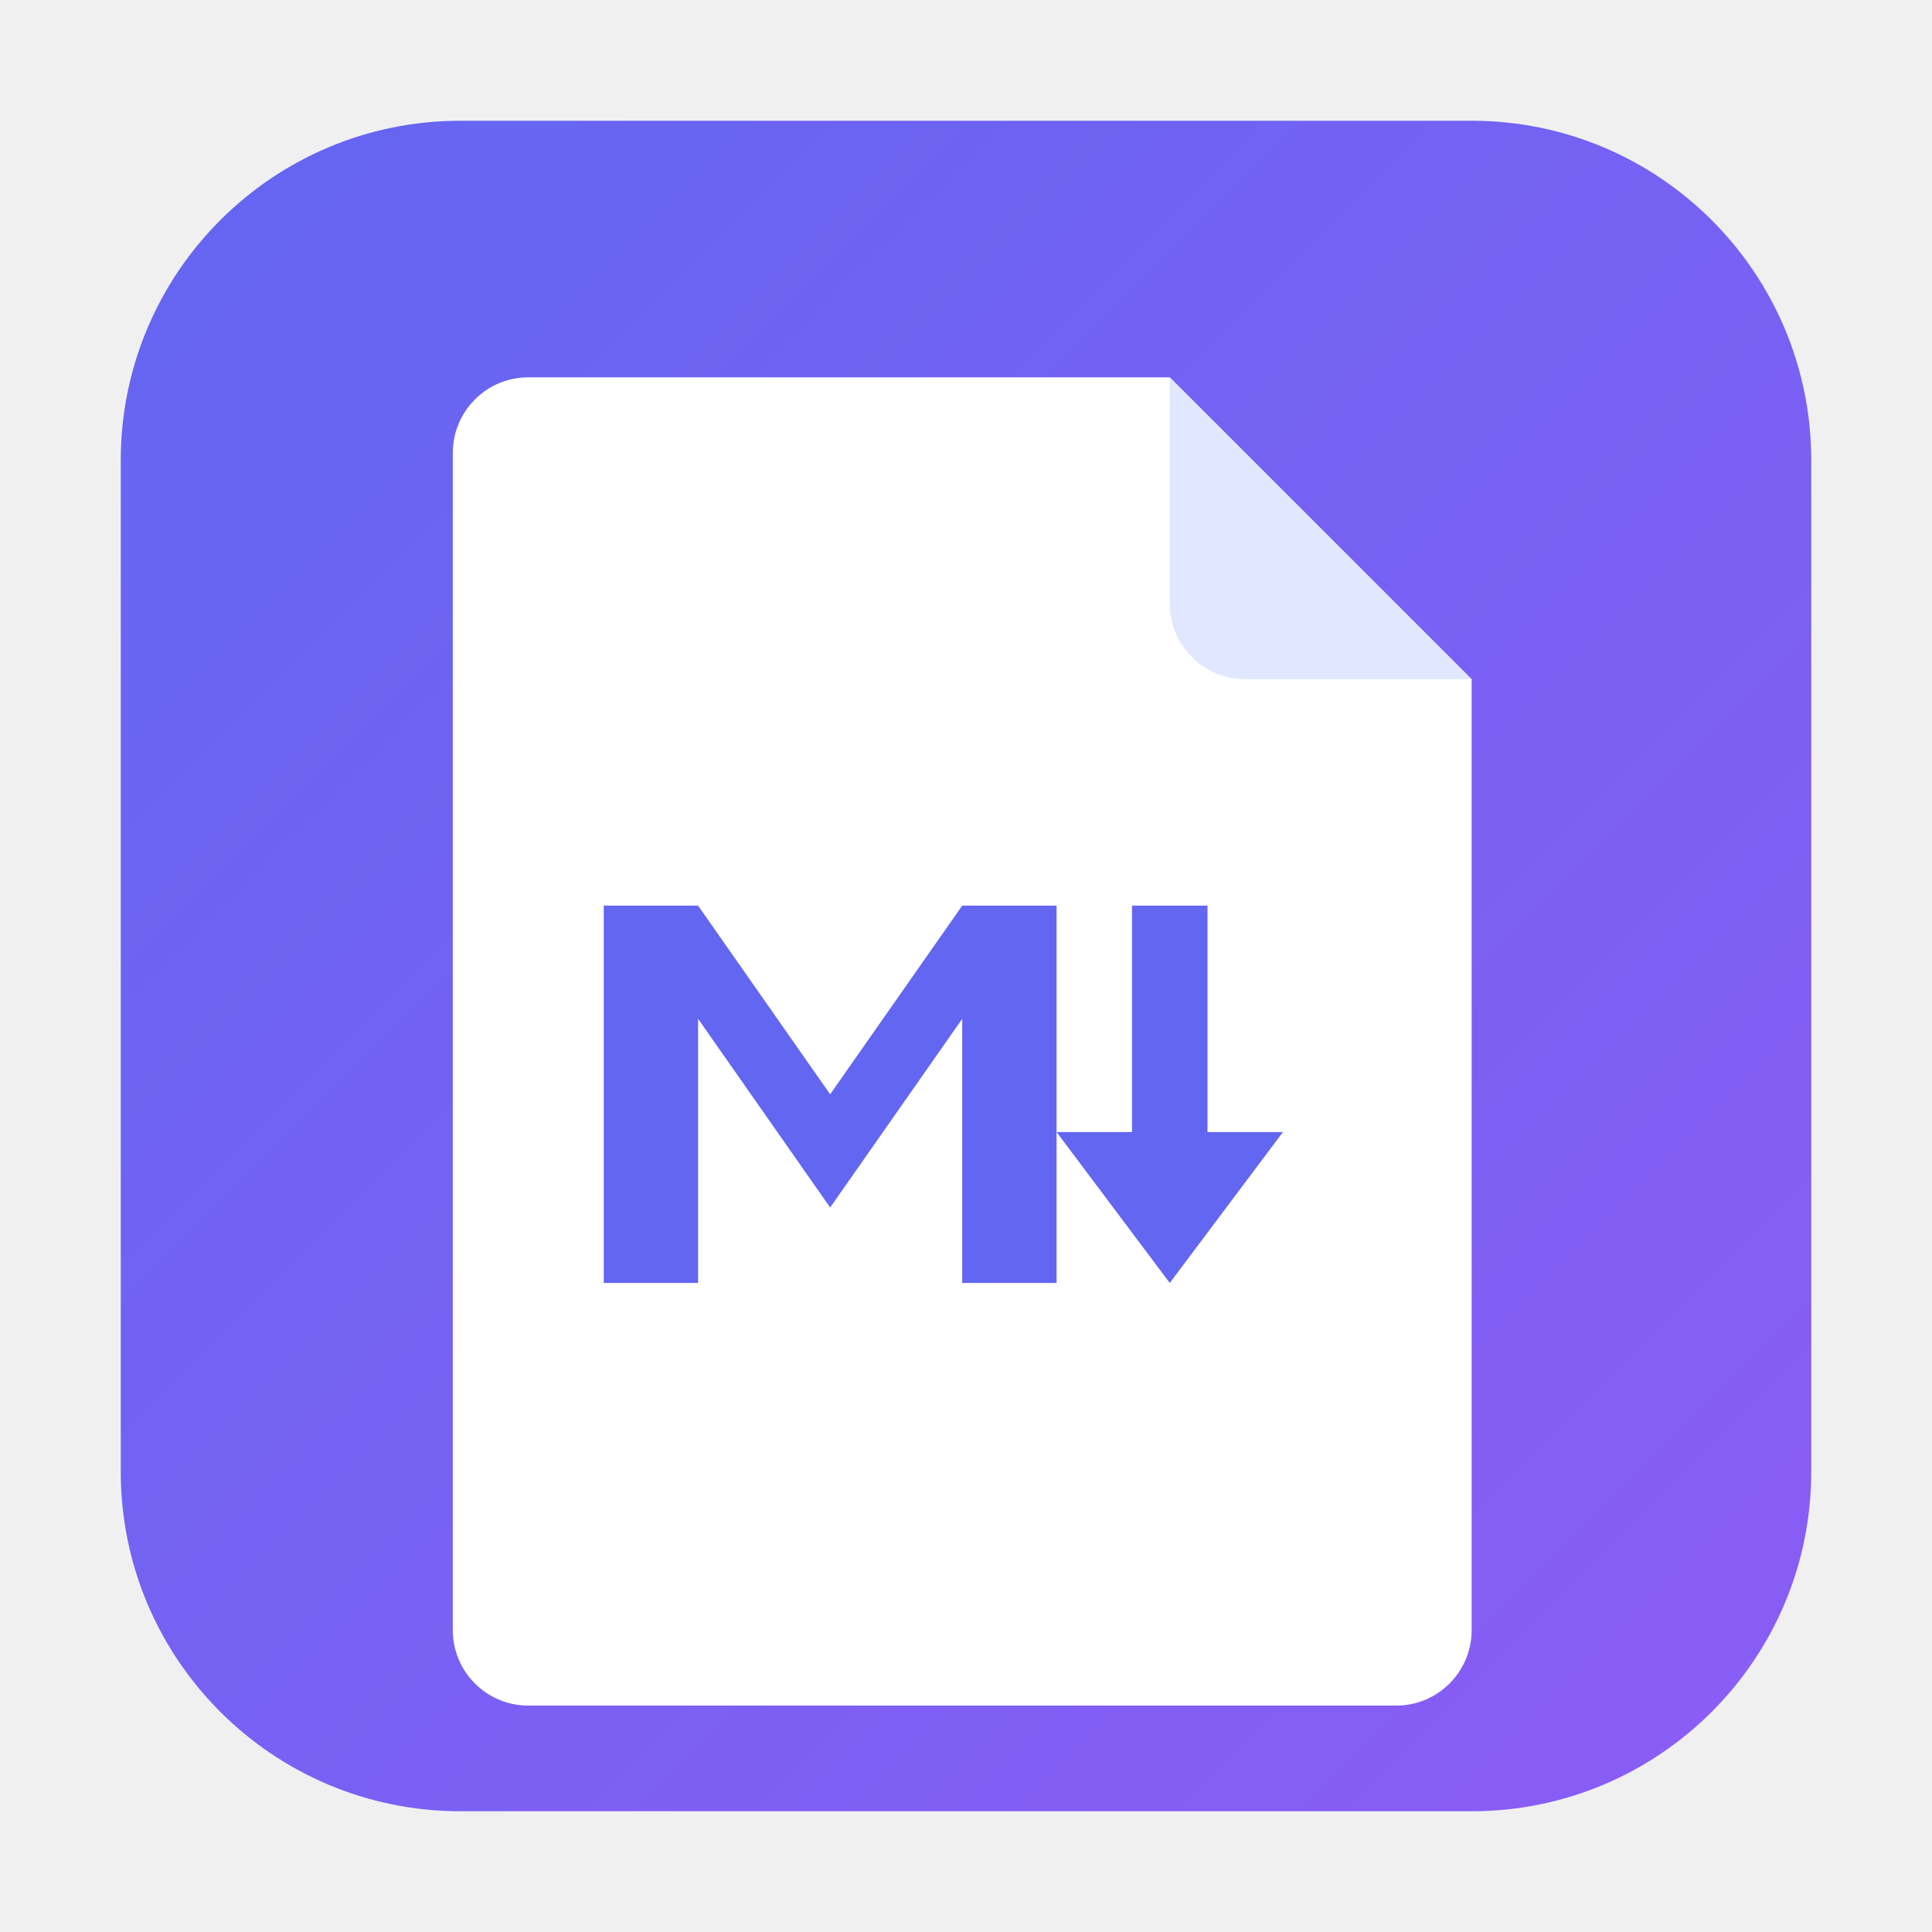
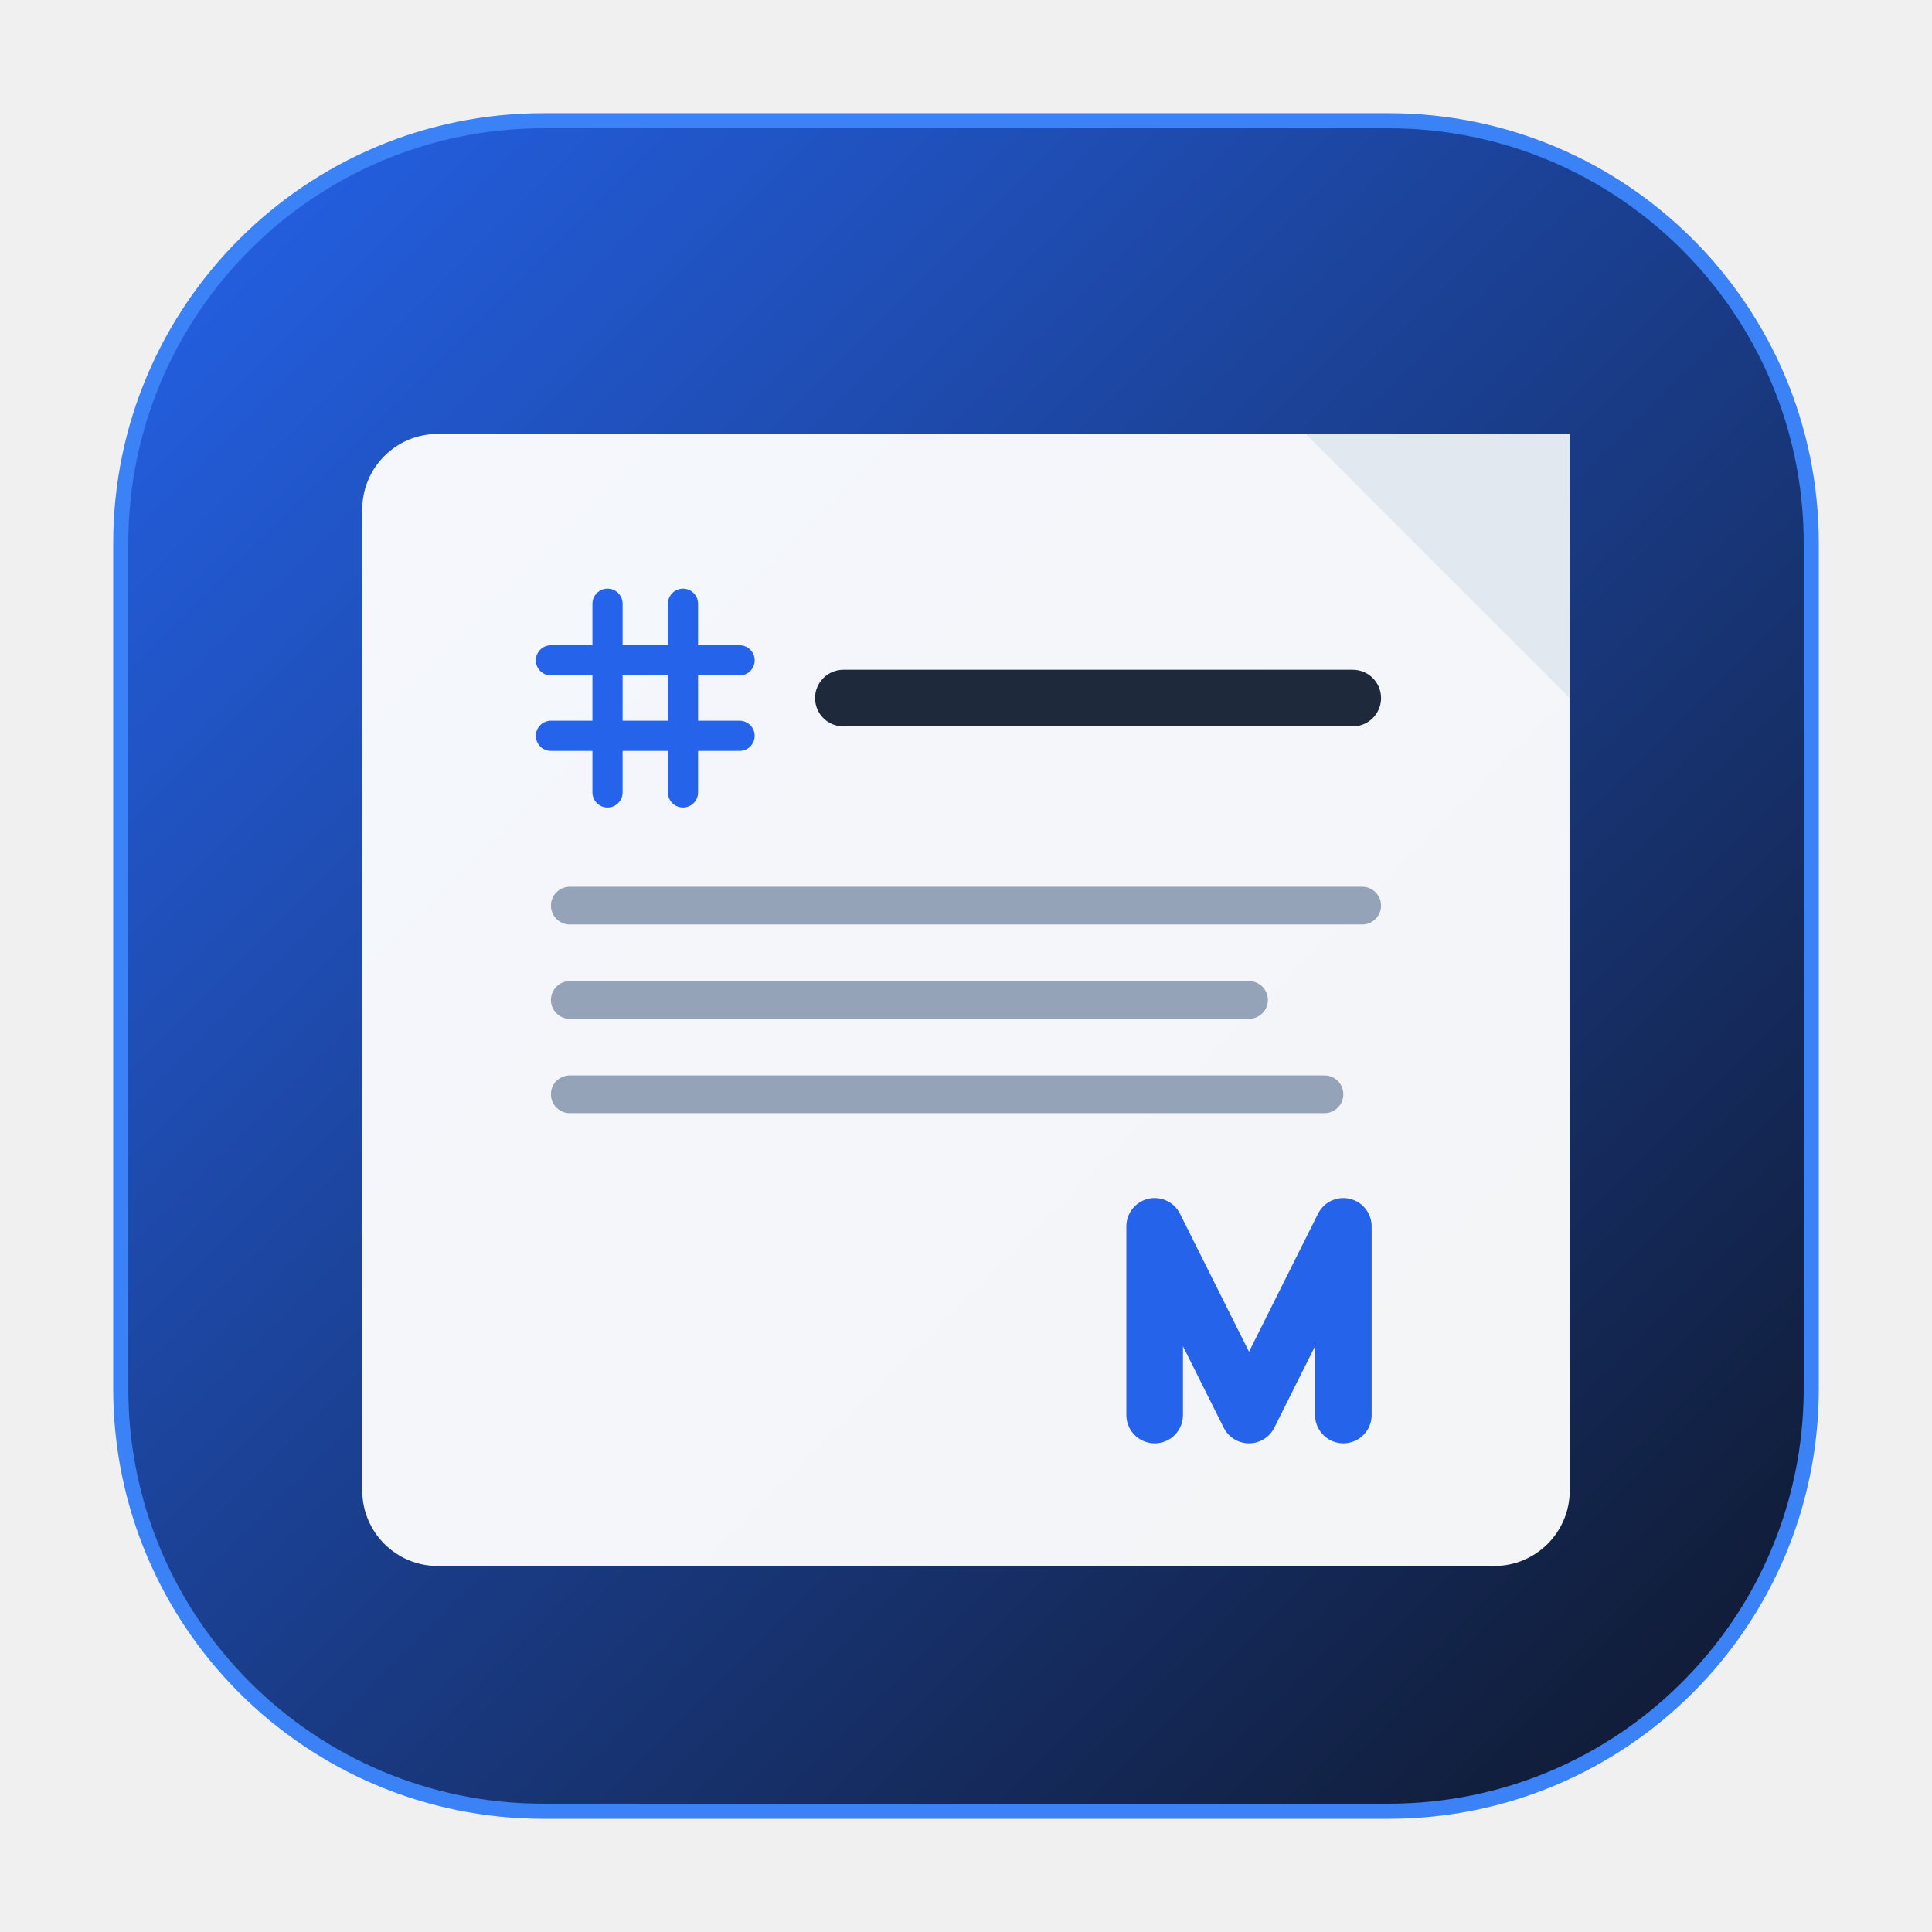
- <svg xmlns="http://www.w3.org/2000/svg" viewBox="0 0 1024 1024">
+ <svg xmlns="http://www.w3.org/2000/svg" width="1024" height="1024" viewBox="0 0 1024 1024" fill="none">
  <defs>
-     <linearGradient id="bg" x1="0%" y1="0%" x2="100%" y2="100%">
-       <stop offset="0%" style="stop-color:#6366f1" />
-       <stop offset="100%" style="stop-color:#8b5cf6" />
+     <linearGradient id="bg-grad" x1="64" y1="64" x2="960" y2="960" gradientUnits="userSpaceOnUse">
+       <stop offset="0%" stop-color="#2563EB" />
+       <stop offset="100%" stop-color="#0F172A" />
    </linearGradient>
+     <filter id="inset-shadow" x="0" y="0" width="200%" height="200%">
+       <feComponentTransfer in="SourceAlpha">
+         <feFuncA type="table" tableValues="1 0" />
+       </feComponentTransfer>
+       <feGaussianBlur stdDeviation="10" />
+       <feOffset dx="5" dy="5" result="offsetblur" />
+       <feFlood flood-color="rgb(255, 255, 255)" flood-opacity="0.2" />
+       <feComposite in2="offsetblur" operator="in" />
+       <feComposite in2="SourceAlpha" operator="in" />
+       <feMerge>
+         <feMergeNode in="SourceGraphic" />
+         <feMergeNode />
+       </feMerge>
+     </filter>
  </defs>
-   <rect x="64" y="64" width="896" height="896" rx="180" ry="180" fill="url(#bg)" />
-   <path d="M280 200 h340 l160 160 v504 a40 40 0 0 1 -40 40 H280 a40 40 0 0 1 -40 -40 V240 a40 40 0 0 1 40 -40 z" fill="white" />
-   <path d="M620 200 v120 a40 40 0 0 0 40 40 h120 z" fill="#e0e7ff" />
-   <path d="M320 480 v200 h50 v-140 l70 100 l70 -100 v140 h50 v-200 h-50 l-70 100 l-70 -100 z" fill="#6366f1" />
-   <path d="M600 480 v120 h-40 l60 80 l60 -80 h-40 v-120 z" fill="#6366f1" />
+   <rect x="64" y="64" width="896" height="896" rx="224" fill="url(#bg-grad)" stroke="#3B82F6" stroke-width="8" />
+   <g transform="translate(192, 230)">
+     <rect x="0" y="0" width="640" height="600" rx="40" fill="white" fill-opacity="0.95" />
+     <path d="M100 120 H200 M100 160 H200 M130 90 V190 M170 90 V190" stroke="#2563EB" stroke-width="16" stroke-linecap="round" />
+     <rect x="240" y="125" width="300" height="30" rx="15" fill="#1E293B" />
+     <rect x="100" y="240" width="440" height="20" rx="10" fill="#94A3B8" />
+     <rect x="100" y="290" width="380" height="20" rx="10" fill="#94A3B8" />
+     <rect x="100" y="340" width="420" height="20" rx="10" fill="#94A3B8" />
+     <path d="M420 520 L420 420 L470 520 L520 420 L520 520" stroke="#2563EB" stroke-width="30" stroke-linecap="round" stroke-linejoin="round" fill="none" />
+     <path d="M500 0 L640 0 L640 140 L500 0" fill="#E2E8F0" />
+   </g>
</svg>
